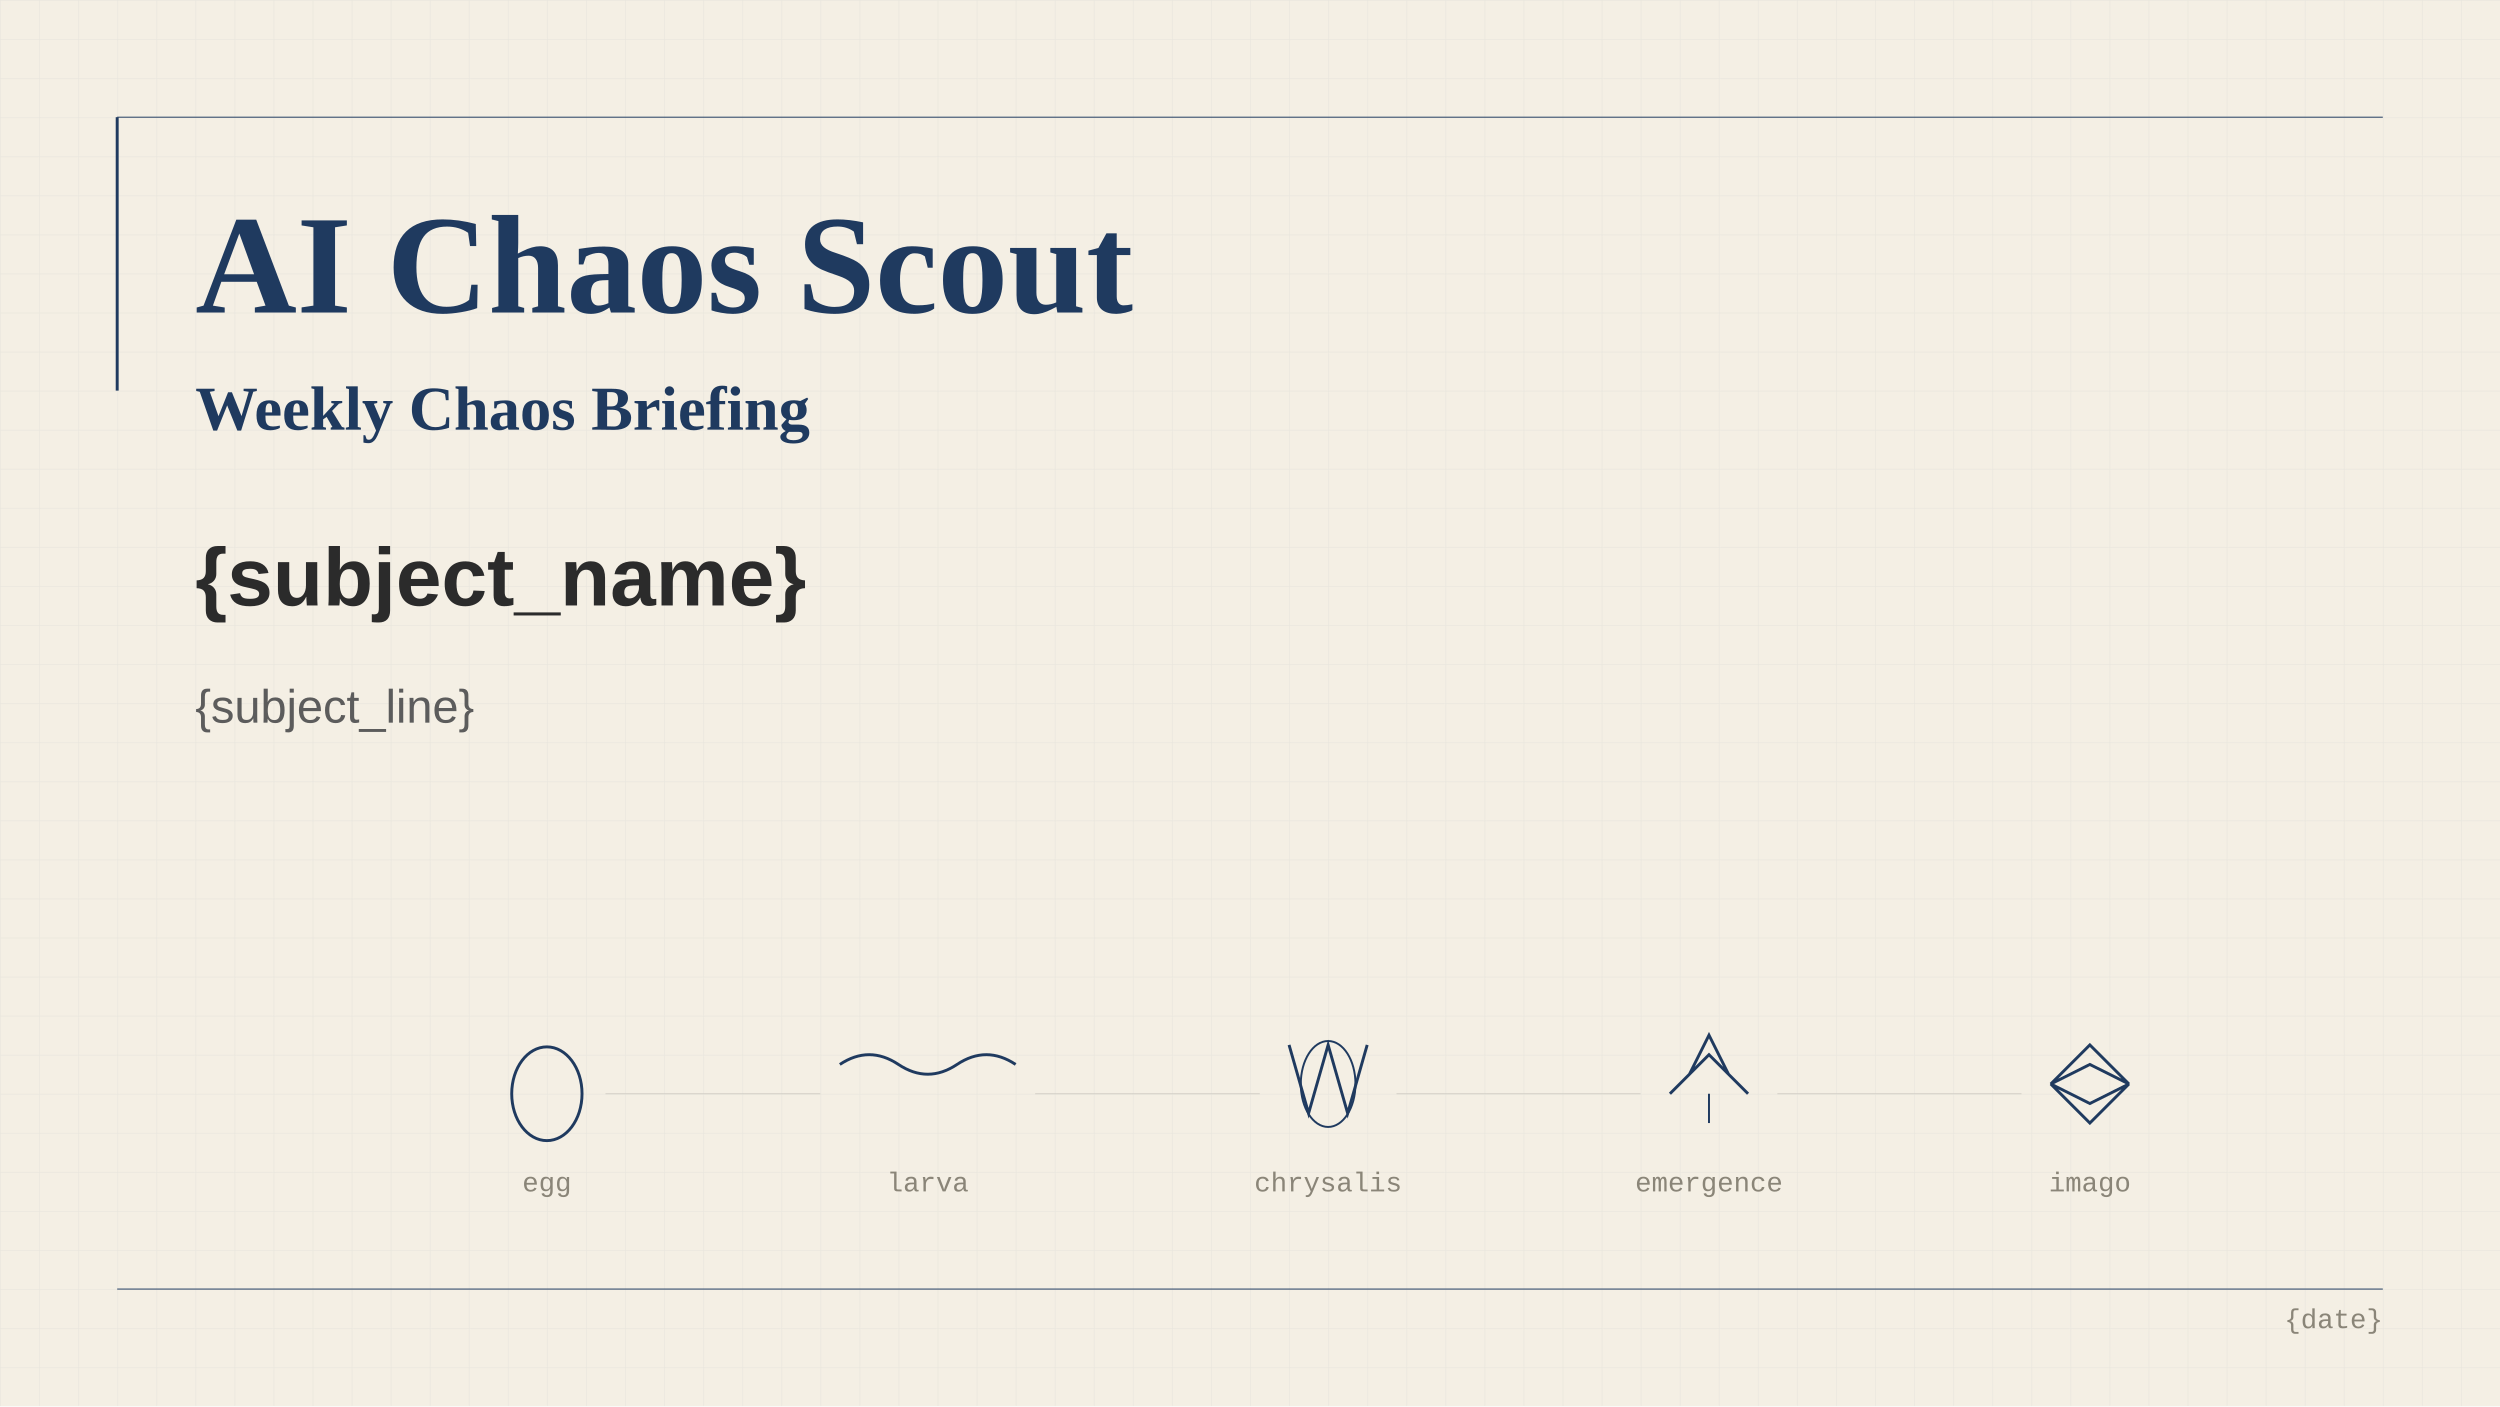
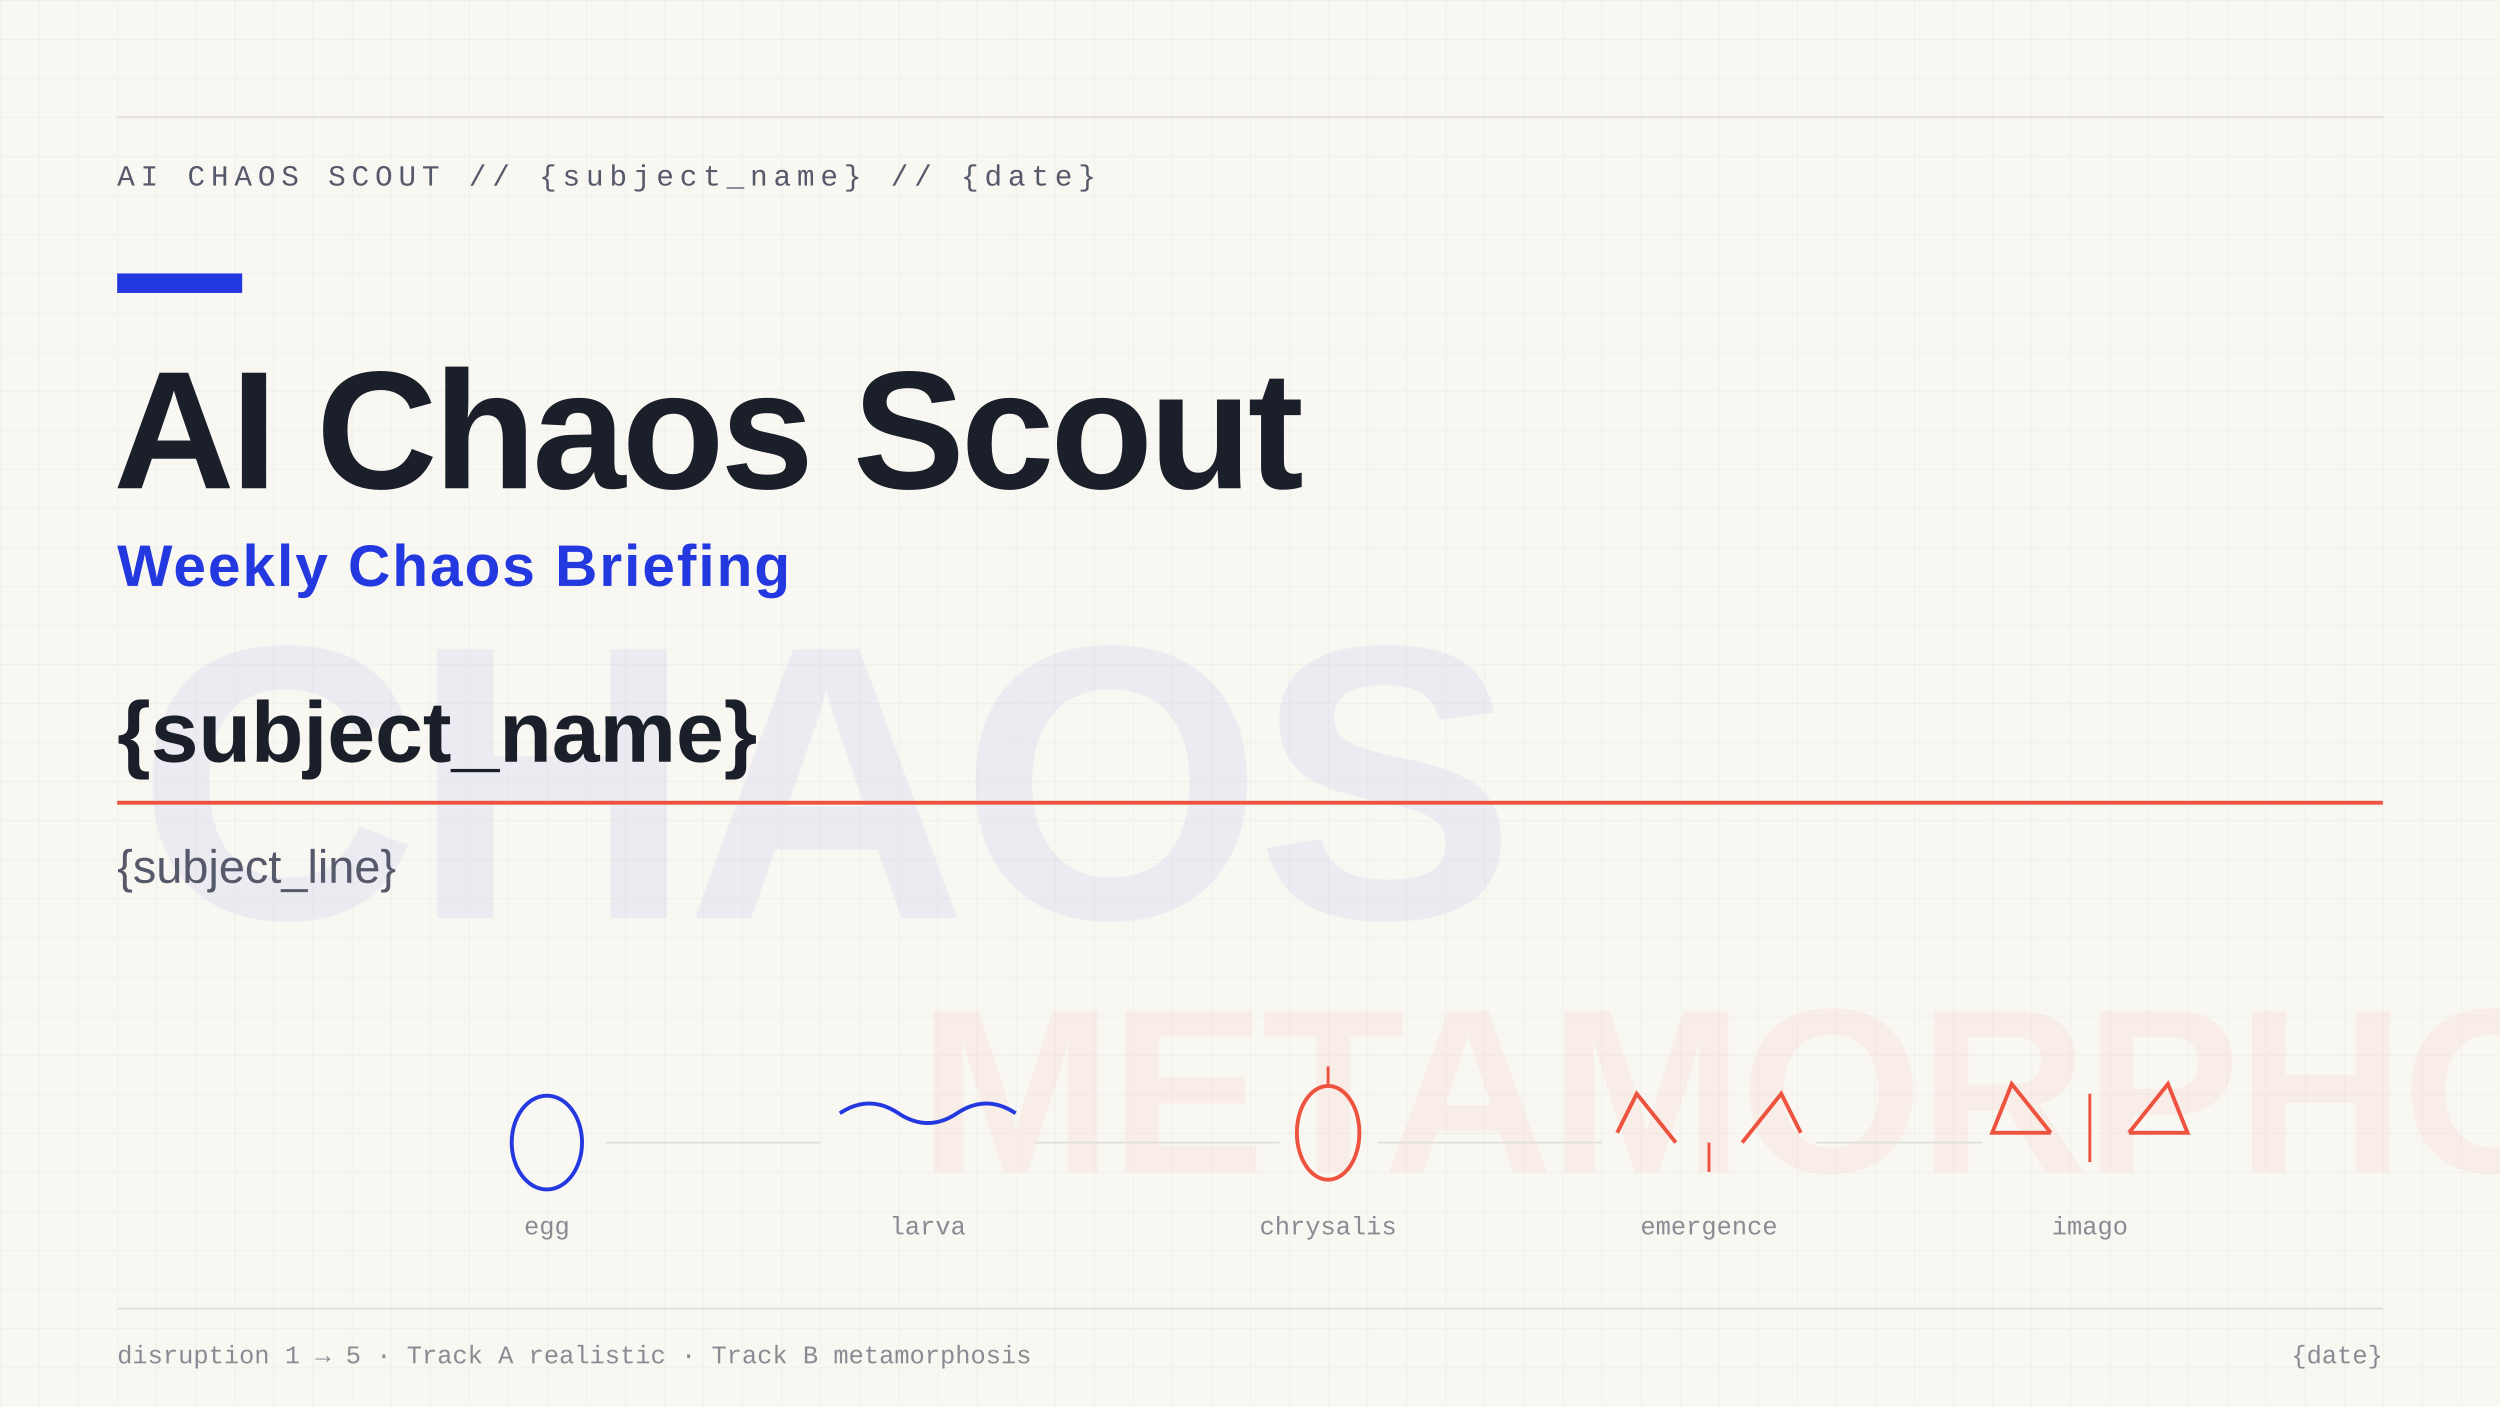
<svg xmlns="http://www.w3.org/2000/svg" viewBox="0 0 1280 720">
-   <rect width="1280" height="720" fill="#f4efe4" />
+   <rect width="1280" height="720" fill="#F9F7F2" />
  <defs>
    <pattern id="grid" width="20" height="20" patternUnits="userSpaceOnUse">
-       <path d="M 20 0 L 0 0 0 20" fill="none" stroke="#1f3a5f" stroke-opacity="0.06" stroke-width="0.5" />
+       <path d="M 20 0 L 0 0 0 20" fill="none" stroke="#1B1F2A" stroke-opacity="0.06" stroke-width="0.5" />
    </pattern>
  </defs>
  <rect width="1280" height="720" fill="url(#grid)" />
-   <line x1="60" y1="60" x2="1220" y2="60" stroke="#1f3a5f" stroke-width="0.5" />
-   <line x1="60" y1="60" x2="60" y2="200" stroke="#1f3a5f" stroke-width="1.5" />
-   <text x="100" y="160" font-family="Georgia, 'Times New Roman', serif" font-size="72" font-weight="700" fill="#1f3a5f">AI Chaos Scout</text>
-   <text x="100" y="220" font-family="Georgia, 'Times New Roman', serif" font-size="32" font-weight="600" fill="#1f3a5f">Weekly Chaos Briefing</text>
-   <text x="100" y="310" font-family="Arial, Helvetica, sans-serif" font-size="42" font-weight="700" fill="#2b2b2b">{subject_name}</text>
-   <text x="100" y="370" font-family="Arial, Helvetica, sans-serif" font-size="24" fill="#5c5c5c">{subject_line}</text>
-   <ellipse cx="280" cy="560" rx="18" ry="24" fill="none" stroke="#1f3a5f" stroke-width="1.5" />
-   <text x="280" y="610" font-family="Consolas, 'Courier New', monospace" font-size="14" fill="#8a8578" text-anchor="middle">egg</text>
-   <path d="M 430,545 Q 445,535 460,545 Q 475,555 490,545 Q 505,535 520,545" fill="none" stroke="#1f3a5f" stroke-width="1.5" />
-   <text x="475" y="610" font-family="Consolas, 'Courier New', monospace" font-size="14" fill="#8a8578" text-anchor="middle">larva</text>
-   <path d="M 660,535 L 670,570 L 680,535 L 690,570 L 700,535" fill="none" stroke="#1f3a5f" stroke-width="1.5" />
-   <ellipse cx="680" cy="555" rx="14" ry="22" fill="none" stroke="#1f3a5f" stroke-width="1" />
-   <text x="680" y="610" font-family="Consolas, 'Courier New', monospace" font-size="14" fill="#8a8578" text-anchor="middle">chrysalis</text>
-   <path d="M 855,560 L 875,540 L 895,560 M 865,550 L 875,530 L 885,550" fill="none" stroke="#1f3a5f" stroke-width="1.5" />
-   <line x1="875" y1="560" x2="875" y2="575" stroke="#1f3a5f" stroke-width="1" />
-   <text x="875" y="610" font-family="Consolas, 'Courier New', monospace" font-size="14" fill="#8a8578" text-anchor="middle">emergence</text>
-   <path d="M 1050,555 L 1070,535 L 1090,555 L 1070,545 Z" fill="none" stroke="#1f3a5f" stroke-width="1.5" />
-   <path d="M 1050,555 L 1070,575 L 1090,555 L 1070,565 Z" fill="none" stroke="#1f3a5f" stroke-width="1.5" />
-   <text x="1070" y="610" font-family="Consolas, 'Courier New', monospace" font-size="14" fill="#8a8578" text-anchor="middle">imago</text>
-   <line x1="310" y1="560" x2="420" y2="560" stroke="#d3cfc6" stroke-width="0.5" />
-   <line x1="530" y1="560" x2="645" y2="560" stroke="#d3cfc6" stroke-width="0.5" />
-   <line x1="715" y1="560" x2="840" y2="560" stroke="#d3cfc6" stroke-width="0.5" />
-   <line x1="910" y1="560" x2="1035" y2="560" stroke="#d3cfc6" stroke-width="0.5" />
-   <text x="1220" y="680" font-family="Consolas, 'Courier New', monospace" font-size="14" fill="#8a8578" text-anchor="end">{date}</text>
-   <line x1="60" y1="660" x2="1220" y2="660" stroke="#1f3a5f" stroke-width="0.5" />
+   <text x="70" y="470" font-family="&quot;Arial Black&quot;, &quot;Helvetica Neue&quot;, Arial, sans-serif" font-size="200" font-weight="800" fill="#2438E0" fill-opacity="0.06" letter-spacing="-4">CHAOS</text>
+   <text x="470" y="600" font-family="&quot;Arial Black&quot;, &quot;Helvetica Neue&quot;, Arial, sans-serif" font-size="120" font-weight="800" fill="#EE5340" fill-opacity="0.06" letter-spacing="-2">METAMORPHOSIS</text>
+   <line x1="60" y1="60" x2="1220" y2="60" stroke="#E3E1DC" stroke-width="1" />
+   <text x="60" y="95" font-family="Consolas, 'Courier New', monospace" font-size="15" fill="#55596A" letter-spacing="3">AI CHAOS SCOUT // {subject_name} // {date}</text>
+   <rect x="60" y="140" width="64" height="10" fill="#2438E0" />
+   <text x="58" y="250" font-family="&quot;Arial Black&quot;, &quot;Helvetica Neue&quot;, Arial, sans-serif" font-size="86" font-weight="800" fill="#1B1F2A" letter-spacing="-2">AI Chaos Scout</text>
+   <text x="60" y="300" font-family="&quot;Arial Black&quot;, &quot;Helvetica Neue&quot;, Arial, sans-serif" font-size="30" font-weight="700" fill="#2438E0" letter-spacing="1">Weekly Chaos Briefing</text>
+   <text x="60" y="390" font-family="&quot;Arial Black&quot;, &quot;Helvetica Neue&quot;, Arial, sans-serif" font-size="44" font-weight="800" fill="#1B1F2A">{subject_name}</text>
+   <rect x="60" y="410" width="1160" height="2" fill="#EE5340" />
+   <text x="60" y="452" font-family="Arial, Helvetica, sans-serif" font-size="24" fill="#55596A">{subject_line}</text>
+   <ellipse cx="280" cy="585" rx="18" ry="24" fill="none" stroke="#2438E0" stroke-width="2" />
+   <text x="280" y="632" font-family="Consolas, 'Courier New', monospace" font-size="13" fill="#8A8A93" text-anchor="middle">egg</text>
+   <path d="M 430,570 Q 445,560 460,570 Q 475,580 490,570 Q 505,560 520,570" fill="none" stroke="#2438E0" stroke-width="2" />
+   <text x="475" y="632" font-family="Consolas, 'Courier New', monospace" font-size="13" fill="#8A8A93" text-anchor="middle">larva</text>
+   <ellipse cx="680" cy="580" rx="16" ry="24" fill="none" stroke="#EE5340" stroke-width="2" />
+   <line x1="680" y1="556" x2="680" y2="546" stroke="#EE5340" stroke-width="1.5" />
+   <text x="680" y="632" font-family="Consolas, 'Courier New', monospace" font-size="13" fill="#8A8A93" text-anchor="middle">chrysalis</text>
+   <path d="M 858,585 L 838,560 L 828,580" fill="none" stroke="#EE5340" stroke-width="2" />
+   <path d="M 892,585 L 912,560 L 922,580" fill="none" stroke="#EE5340" stroke-width="2" />
+   <line x1="875" y1="585" x2="875" y2="600" stroke="#EE5340" stroke-width="1.5" />
+   <text x="875" y="632" font-family="Consolas, 'Courier New', monospace" font-size="13" fill="#8A8A93" text-anchor="middle">emergence</text>
+   <path d="M 1050,580 L 1030,555 L 1020,580 L 1050,580" fill="none" stroke="#EE5340" stroke-width="2" />
+   <path d="M 1090,580 L 1110,555 L 1120,580 L 1090,580" fill="none" stroke="#EE5340" stroke-width="2" />
+   <line x1="1070" y1="560" x2="1070" y2="595" stroke="#EE5340" stroke-width="1.5" />
+   <text x="1070" y="632" font-family="Consolas, 'Courier New', monospace" font-size="13" fill="#8A8A93" text-anchor="middle">imago</text>
+   <line x1="310" y1="585" x2="420" y2="585" stroke="#E3E1DC" stroke-width="1" />
+   <line x1="530" y1="585" x2="655" y2="585" stroke="#E3E1DC" stroke-width="1" />
+   <line x1="705" y1="585" x2="820" y2="585" stroke="#E3E1DC" stroke-width="1" />
+   <line x1="930" y1="585" x2="1015" y2="585" stroke="#E3E1DC" stroke-width="1" />
+   <line x1="60" y1="670" x2="1220" y2="670" stroke="#E3E1DC" stroke-width="1" />
+   <text x="60" y="698" font-family="Consolas, 'Courier New', monospace" font-size="13" fill="#8A8A93">disruption 1 → 5 · Track A realistic · Track B metamorphosis</text>
+   <text x="1220" y="698" font-family="Consolas, 'Courier New', monospace" font-size="13" fill="#8A8A93" text-anchor="end">{date}</text>
</svg>
